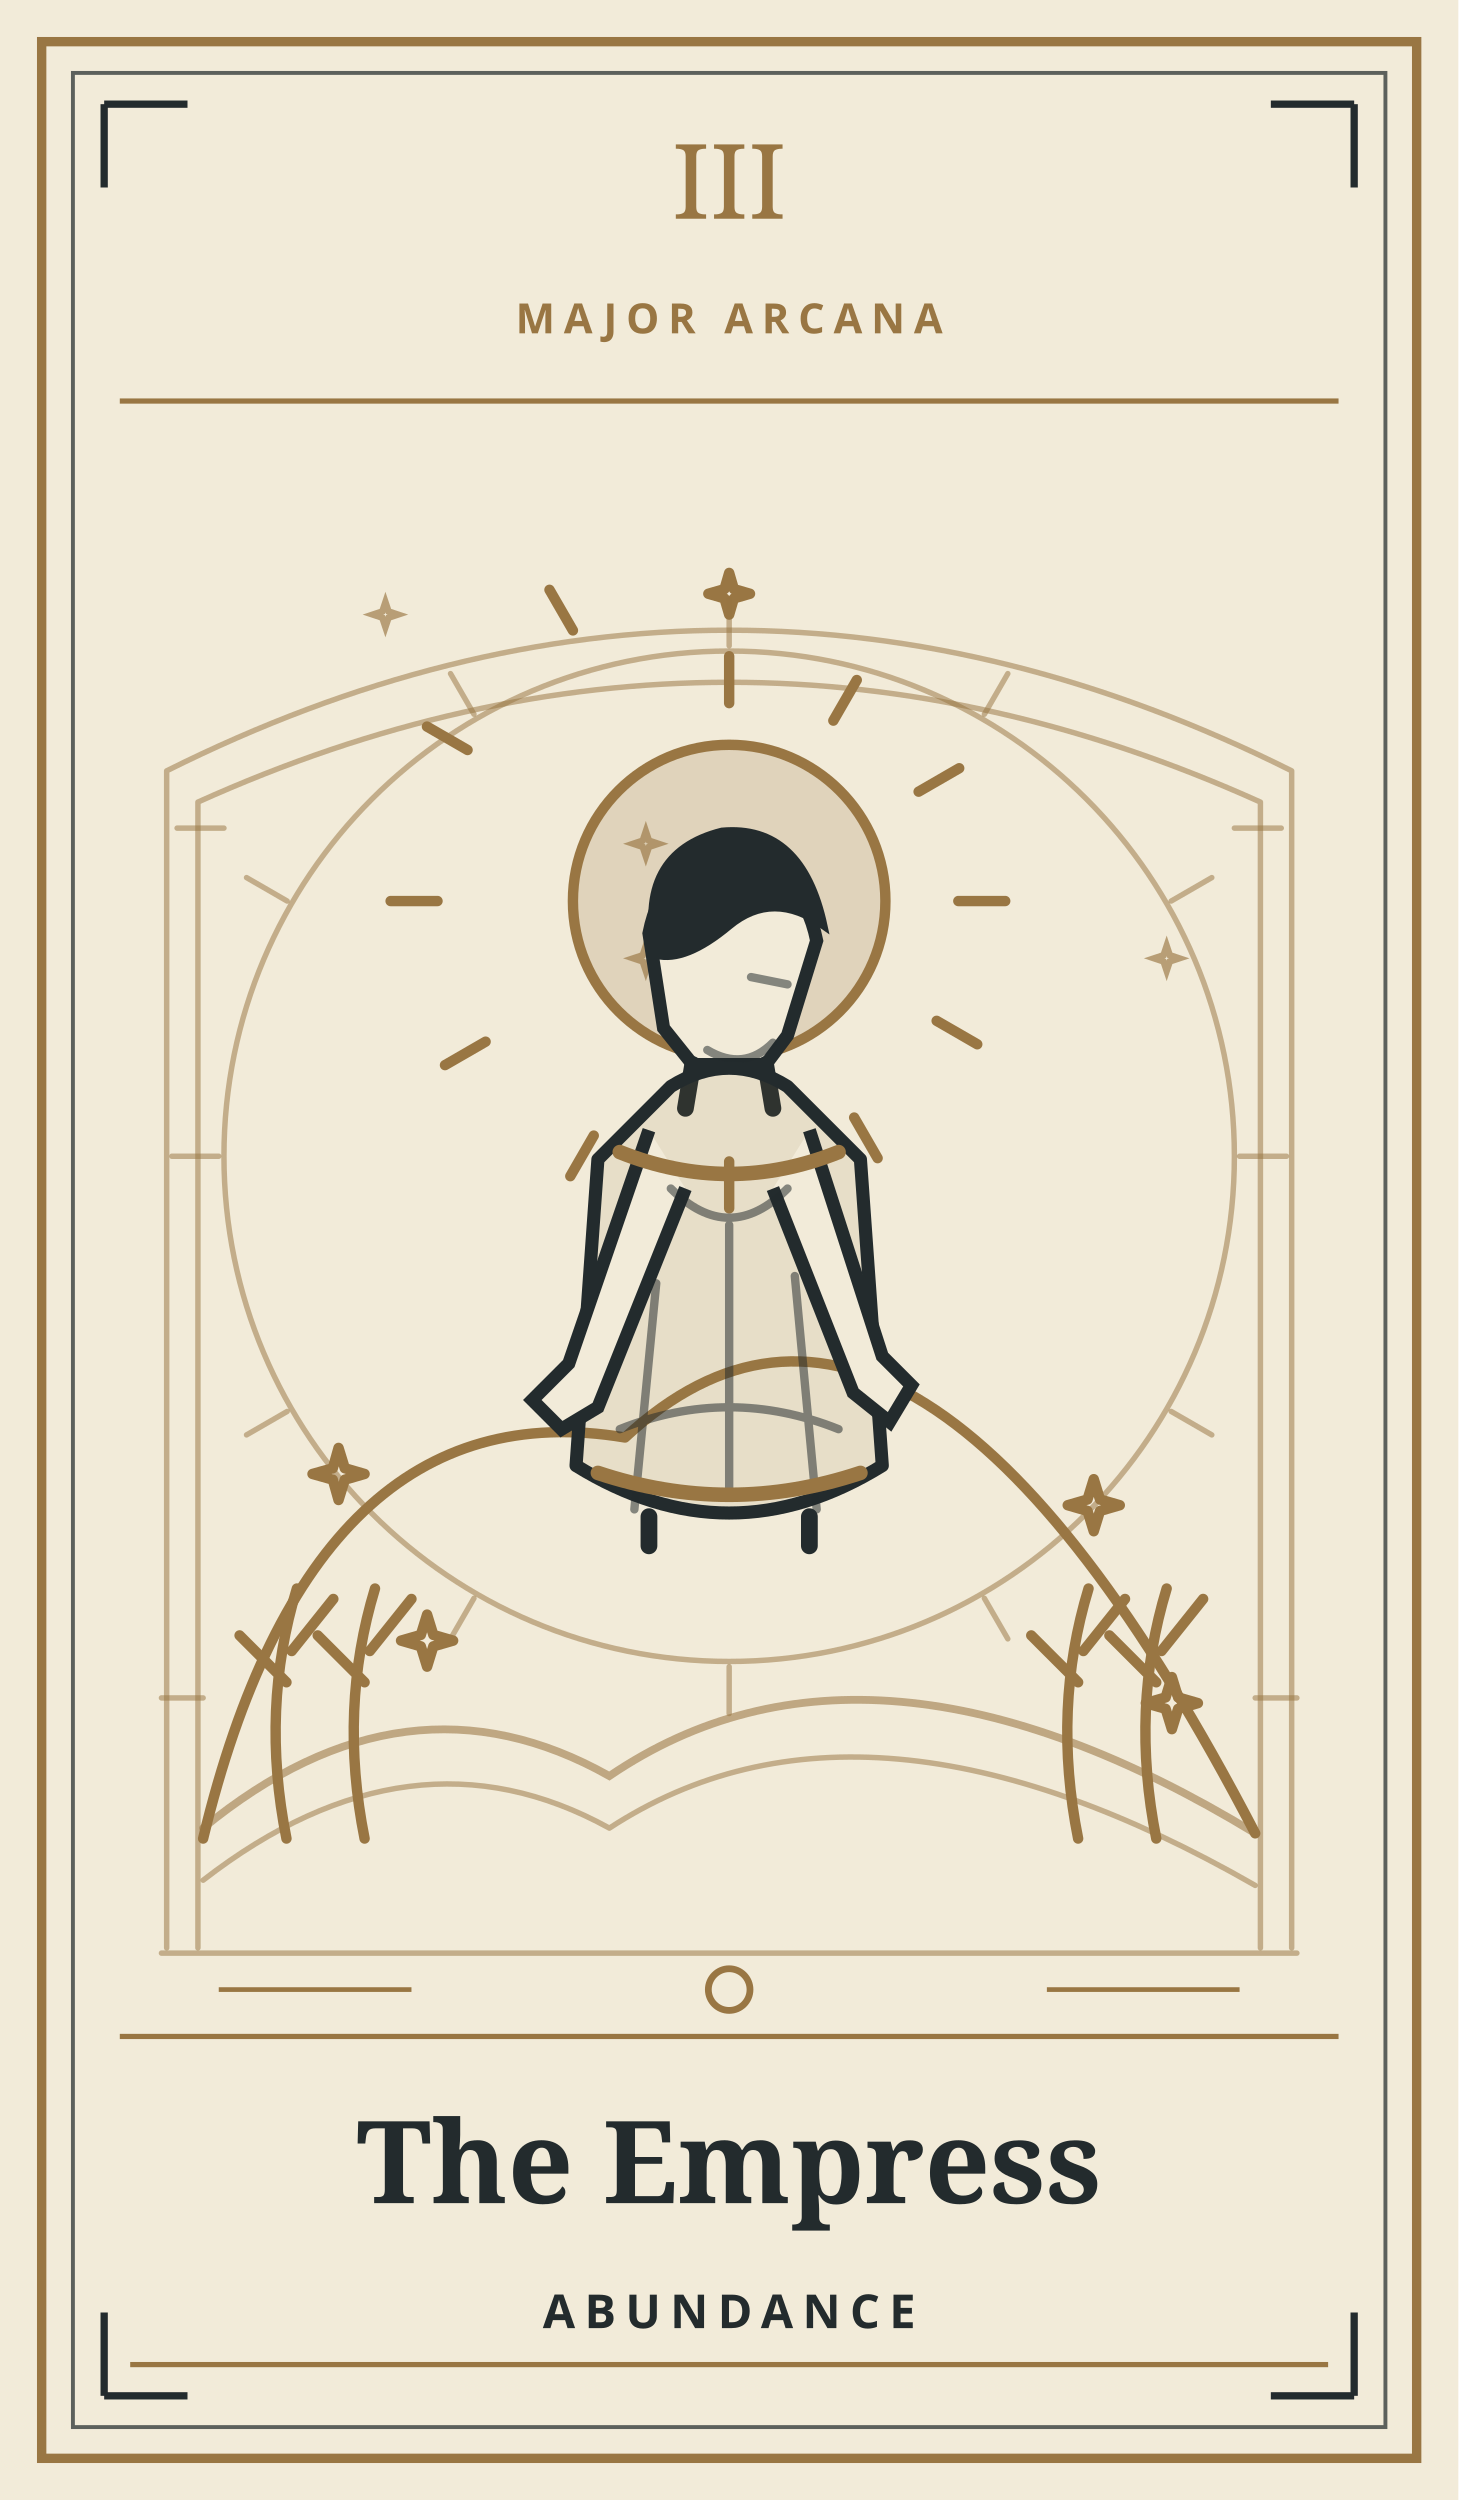
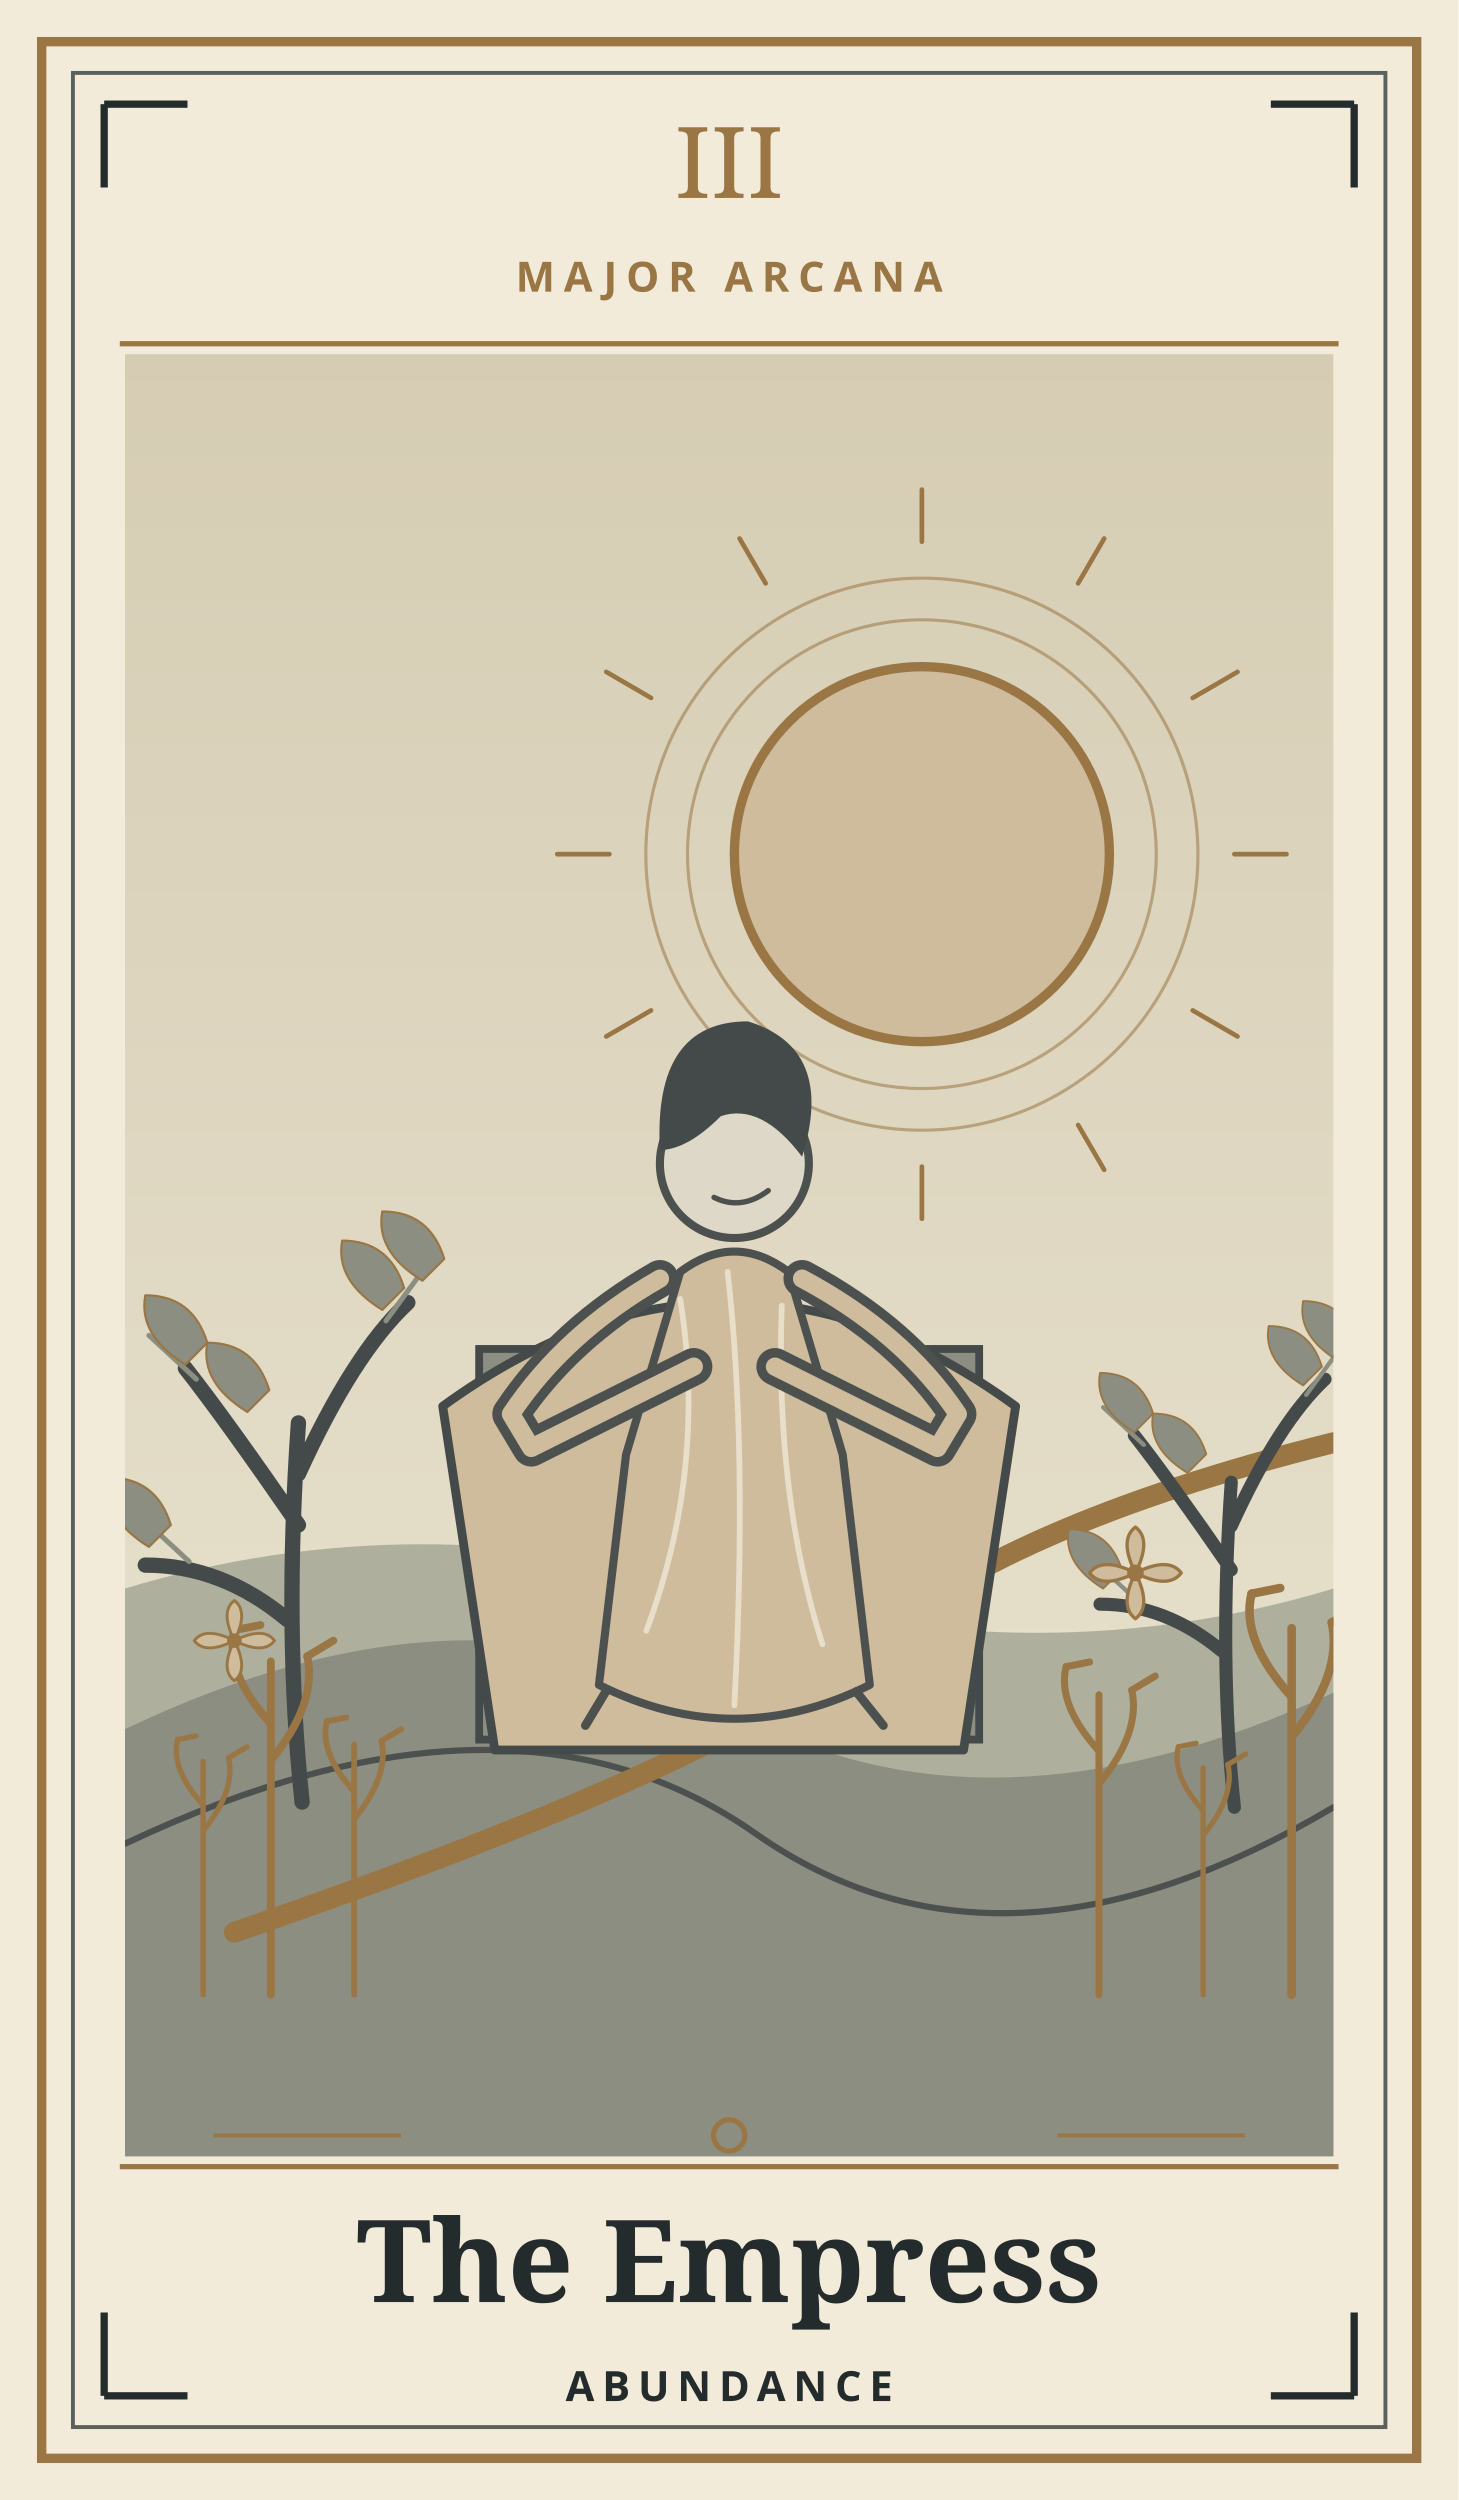
<svg xmlns="http://www.w3.org/2000/svg" width="280" height="480" viewBox="0 0 280 480" role="img" aria-labelledby="title description">
-   <style>
- .ink{fill:none;stroke:#232b2d;stroke-width:2.3;stroke-linecap:round;stroke-linejoin:round}
- .fine{fill:none;stroke:#232b2d;stroke-opacity:.53;stroke-width:1.15;stroke-linecap:round;stroke-linejoin:round}
- .gold{fill:none;stroke:#997643;stroke-width:2;stroke-linecap:round;stroke-linejoin:round}
- .faint{fill:none;stroke:#997643;stroke-opacity:.66;stroke-width:1.25}
- .inkfill{fill:#232b2d;stroke:#232b2d;stroke-width:1}
- .distant{fill:#997643;fill-opacity:.13;stroke:#997643;stroke-opacity:.58;stroke-width:1.5;stroke-linejoin:round}
- .terrain{fill:none;stroke:#997643;stroke-opacity:.76;stroke-width:1.9;stroke-linecap:round;stroke-linejoin:round}
- .halo{fill:#997643;fill-opacity:.10;stroke:#997643;stroke-width:1.25}
- .cloud{fill:none;stroke:#232b2d;stroke-opacity:.32;stroke-width:1.3;stroke-linecap:round}
- .wind{fill:none;stroke:#997643;stroke-opacity:.60;stroke-width:1.1;stroke-linecap:round}
- .hands{fill:none;stroke:#232b2d;stroke-width:2.4;stroke-linecap:round;stroke-linejoin:round}
- .arch{fill:none;stroke:#997643;stroke-width:1.8;stroke-linecap:round;stroke-linejoin:round}
- .tension{fill:none;stroke:#997643;stroke-opacity:.55;stroke-width:1.5;stroke-linecap:round}
- .bridge{fill:none;stroke:#997643;stroke-width:2.3;stroke-linecap:round}
- .ridge{fill:none;stroke:#232b2d;stroke-opacity:.46;stroke-width:1.6;stroke-linejoin:round}
- .motion{fill:none;stroke:#997643;stroke-opacity:.54;stroke-width:2;stroke-linecap:round}
- .beast{fill:#997643;fill-opacity:.23;stroke:#232b2d;stroke-width:1.8;stroke-linejoin:round}
- .regalia{fill:#997643;fill-opacity:.25;stroke:#997643;stroke-width:1.6;stroke-linejoin:round}
- .petal{fill:#f2ebd9;stroke:#997643;stroke-width:1.5}
- .wash{fill:#997643;fill-opacity:.11;stroke:#232b2d;stroke-width:1.8;stroke-linejoin:round}
- .column{fill:#f2ebd9;stroke:#232b2d;stroke-width:2.1}
- .sun{fill:#997643;fill-opacity:.2;stroke:#997643;stroke-width:2}
- .paperfill{fill:#f2ebd9;stroke:#232b2d;stroke-width:1.8}
- .lantern{fill:#997643;fill-opacity:.35;stroke:#232b2d;stroke-width:2}
- .vine{fill:none;stroke:#997643;stroke-width:2;stroke-linecap:round;stroke-linejoin:round}
- .water{fill:none;stroke:#997643;stroke-width:2;stroke-linecap:round}
- .chain{fill:none;stroke:#997643;stroke-width:3;stroke-dasharray:4 4}
- .lightning{fill:none;stroke:#997643;stroke-width:7;stroke-linecap:square;stroke-linejoin:miter}
- .ghost{fill:none;stroke:#997643;stroke-opacity:.52;stroke-width:1.05;stroke-linecap:round;stroke-linejoin:round}
- .landscape{fill:none;stroke:#997643;stroke-opacity:.58;stroke-width:1.5;stroke-linecap:round}
- .hatch{fill:none;stroke:#232b2d;stroke-opacity:.42;stroke-width:1;stroke-linecap:round}
- </style>
  <rect width="280" height="480" fill="#f2ebd9" />
  <rect x="8" y="8" width="264" height="464" fill="none" stroke="#997643" stroke-width="1.8" />
  <rect x="14" y="14" width="252" height="452" fill="none" stroke="#232b2d" stroke-width=".75" opacity=".72" />
-   <path d="M23 77H257M23 391H257M25 454H255" stroke="#997643" stroke-width="1" />
+   <path d="M23 66H257M23 416H257" stroke="#997643" stroke-width="1" />
  <path d="M20 20L36 20M20 20L20 36M260 20L244 20M260 20L260 36M20 460L36 460M20 460L20 444M260 460L244 460M260 460L260 444" stroke="#232b2d" stroke-width="1.4" />
-   <text class="number" x="140" y="42" font-family="Noto Serif" font-size="20" font-weight="400" fill="#997643" text-anchor="middle">III</text>
-   <text class="small" x="140" y="64" font-family="Noto Sans" font-size="8" font-weight="600" letter-spacing="1.7" fill="#997643" text-anchor="middle">MAJOR ARCANA</text>
-   <g clip-path="url(#window)">
-     <path class="ghost" d="M32 374V148Q140 94 248 148V374" />
-     <path class="ghost" d="M38 374V154Q140 108 242 154V374" />
-     <path class="ghost" d="M31 375H249" />
-     <path class="gold" d="M140 110L140.9 113.1L144 114L140.9 114.9L140 118L139.1 114.9L136 114L139.1 113.1Z" />
-     <path class="ghost" d="M34 159H43M237 159H246M31 326H39M241 326H249" />
-     <path class="landscape" d="M39 351Q78 319 117 341Q167 307 241 352" />
-     <path class="ghost" d="M39 361Q79 330 117 351Q166 319 241 362" />
-     <circle class="ghost" cx="140" cy="222" r="97" />
-     <path class="ghost" d="M140 115L140 124" transform="rotate(0 140 222)" />
-     <path class="ghost" d="M140 115L140 124" transform="rotate(30 140 222)" />
-     <path class="ghost" d="M140 115L140 124" transform="rotate(60 140 222)" />
-     <path class="ghost" d="M140 115L140 124" transform="rotate(90 140 222)" />
-     <path class="ghost" d="M140 115L140 124" transform="rotate(120 140 222)" />
-     <path class="ghost" d="M140 115L140 124" transform="rotate(150 140 222)" />
-     <path class="ghost" d="M140 115L140 124" transform="rotate(180 140 222)" />
-     <path class="ghost" d="M140 115L140 124" transform="rotate(210 140 222)" />
-     <path class="ghost" d="M140 115L140 124" transform="rotate(240 140 222)" />
-     <path class="ghost" d="M140 115L140 124" transform="rotate(270 140 222)" />
-     <path class="ghost" d="M140 115L140 124" transform="rotate(300 140 222)" />
-     <path class="ghost" d="M140 115L140 124" transform="rotate(330 140 222)" />
-     <path class="faint" d="M224 181.6L224.6 183.4L226.4 184L224.6 184.6L224 186.4L223.4 184.6L221.6 184L223.4 183.4Z" />
-     <path class="faint" d="M74 115.6L74.6 117.4L76.4 118L74.6 118.6L74 120.4L73.4 118.6L71.6 118L73.4 117.4Z" />
-     <path class="faint" d="M124 181.6L124.6 183.4L126.4 184L124.6 184.6L124 186.4L123.4 184.6L121.6 184L123.4 183.4Z" />
-     <path class="faint" d="M124 159.6L124.6 161.4L126.4 162L124.6 162.6L124 164.4L123.4 162.6L121.6 162L123.4 161.4Z" />
-     <circle class="sun" cx="140" cy="173" r="30" />
-     <path class="gold" d="M140 135L140 126" transform="rotate(0 140 173)" />
-     <path class="gold" d="M140 133L140 124" transform="rotate(30 140 173)" />
-     <path class="gold" d="M140 131L140 122" transform="rotate(60 140 173)" />
-     <path class="gold" d="M140 129L140 120" transform="rotate(90 140 173)" />
-     <path class="gold" d="M140 127L140 118" transform="rotate(120 140 173)" />
-     <path class="gold" d="M140 125L140 116" transform="rotate(150 140 173)" />
-     <path class="gold" d="M140 123L140 114" transform="rotate(180 140 173)" />
-     <path class="gold" d="M140 121L140 112" transform="rotate(210 140 173)" />
-     <path class="gold" d="M140 119L140 110" transform="rotate(240 140 173)" />
-     <path class="gold" d="M140 117L140 108" transform="rotate(270 140 173)" />
-     <path class="gold" d="M140 115L140 106" transform="rotate(300 140 173)" />
-     <path class="gold" d="M140 113L140 104" transform="rotate(330 140 173)" />
-     <path class="vine" d="M39 353Q60 266 120 276Q175 225 241 352" />
-     <g transform="translate(140 294) scale(1.4 1.4)">
-       <path class="paperfill" d="M-9 -69L-11 -82Q-9 -92 0 -93Q10 -91 12 -81L8 -68L5 -64H-5Z" />
-       <path class="inkfill" d="M-10 -79Q-13 -93 -1 -96Q10 -97 13 -83Q6 -88 0 -83Q-6 -78 -10 -79Z" />
-       <path class="fine" d="M3 -76L8 -75M-3 -66Q2 -63 6 -67" />
-       <path class="ink" d="M-5 -64L-6 -58M5 -64L6 -58" />
-       <path class="wash" d="M-8 -61Q0 -66 8 -61L18 -51L21 -9Q0 4 -21 -9L-18 -51Z" />
-       <path class="paperfill" d="M-11 -55L-22 -23L-27 -18L-23 -14L-18 -17L-6 -47M11 -55L21 -24L25 -20L22 -15L17 -19L6 -47" />
-       <path class="fine" d="M-8 -47Q0 -39 8 -47M-15 -14Q0 -20 15 -14M-10 -34L-13 -3M9 -35L12 -3M0 -42V-5" />
-       <path class="gold" d="M-18 -8Q0 -2 18 -8M-15 -52Q0 -46 15 -52" />
-       <path class="ink" d="M-11 -2L-11 2M11 -2L11 2" />
-     </g>
-     <path class="vine" d="M65 278L66.2 281.9L70 283L66.2 284.1L65 288L63.9 284.1L60 283L63.9 281.9Z" />
-     <path class="vine" d="M82 310L83.2 313.9L87 315L83.2 316.1L82 320L80.8 316.1L77 315L80.8 313.9Z" />
-     <path class="vine" d="M210 284L211.2 287.9L215 289L211.2 290.1L210 294L208.8 290.1L205 289L208.8 287.9Z" />
-     <path class="vine" d="M225 322L226.2 325.9L230 327L226.2 328.1L225 332L223.8 328.1L220 327L223.8 325.9Z" />
-     <path class="vine" d="M55 353Q50 328 57 305M55 323L46 314M56 317L64 307" />
-     <path class="vine" d="M70 353Q65 328 72 305M70 323L61 314M71 317L79 307" />
-     <path class="vine" d="M207 353Q202 328 209 305M207 323L198 314M208 317L216 307" />
-     <path class="vine" d="M222 353Q217 328 224 305M222 323L213 314M223 317L231 307" />
-   </g>
+   <text class="number" x="140" y="38" font-family="Noto Serif" font-size="19" font-weight="400" fill="#997643" text-anchor="middle">III</text>
+   <text class="small" x="140" y="56" font-family="Noto Sans" font-size="8" font-weight="600" letter-spacing="1.7" fill="#997643" text-anchor="middle">MAJOR ARCANA</text>
  <defs>
    <clipPath id="window">
-       <rect x="24" y="79" width="232" height="309" />
+       <rect x="24" y="68" width="232" height="346" />
    </clipPath>
  </defs>
-   <path d="M42 382H79M201 382H238" stroke="#997643" stroke-width=".9" />
-   <circle cx="140" cy="382" r="4" fill="none" stroke="#997643" stroke-width="1.3" />
-   <text class="title" x="140" y="423" font-family="Noto Serif" font-size="22" font-weight="600" fill="#232b2d" text-anchor="middle">The Empress</text>
-   <text class="label" x="140" y="447" font-family="Noto Sans" font-size="9" font-weight="600" letter-spacing="1.8" fill="#232b2d" text-anchor="middle">ABUNDANCE</text>
+   <g clip-path="url(#window)">
+     <rect x="24" y="68" width="232" height="346" fill="#ede6d5" />
+     <defs>
+       <linearGradient id="maj-sky-3" x1="0" y1="0" x2="0" y2="1">
+         <stop offset="0" stop-color="#d5ccb3" />
+         <stop offset="1" stop-color="#ebe5d2" />
+       </linearGradient>
+     </defs>
+     <rect x="24" y="68" width="232" height="346" fill="url(#maj-sky-3)" stroke="none" stroke-width="1.5" />
+     <circle cx="177" cy="164" r="45" fill="none" stroke="#997643" stroke-width="0.6" opacity=".55" />
+     <circle cx="177" cy="164" r="53" fill="none" stroke="#997643" stroke-width="0.6" opacity=".55" />
+     <path d="M237.0 164.0L247.0 164.0" fill="none" stroke="#997643" stroke-width="0.9" stroke-linecap="round" stroke-linejoin="round" />
+     <path d="M229.0 194.0L237.6 199.0" fill="none" stroke="#997643" stroke-width="0.9" stroke-linecap="round" stroke-linejoin="round" />
+     <path d="M207.0 216.0L212.0 224.6" fill="none" stroke="#997643" stroke-width="0.9" stroke-linecap="round" stroke-linejoin="round" />
+     <path d="M177.0 224.0L177.0 234.0" fill="none" stroke="#997643" stroke-width="0.9" stroke-linecap="round" stroke-linejoin="round" />
+     <path d="M147.0 216.0L142.0 224.6" fill="none" stroke="#997643" stroke-width="0.9" stroke-linecap="round" stroke-linejoin="round" />
+     <path d="M125.0 194.0L116.4 199.0" fill="none" stroke="#997643" stroke-width="0.9" stroke-linecap="round" stroke-linejoin="round" />
+     <path d="M117.0 164.0L107.0 164.0" fill="none" stroke="#997643" stroke-width="0.9" stroke-linecap="round" stroke-linejoin="round" />
+     <path d="M125.0 134.0L116.4 129.0" fill="none" stroke="#997643" stroke-width="0.9" stroke-linecap="round" stroke-linejoin="round" />
+     <path d="M147.0 112.0L142.0 103.4" fill="none" stroke="#997643" stroke-width="0.9" stroke-linecap="round" stroke-linejoin="round" />
+     <path d="M177.0 104.0L177.0 94.0" fill="none" stroke="#997643" stroke-width="0.9" stroke-linecap="round" stroke-linejoin="round" />
+     <path d="M207.0 112.0L212.0 103.4" fill="none" stroke="#997643" stroke-width="0.9" stroke-linecap="round" stroke-linejoin="round" />
+     <path d="M229.0 134.0L237.6 129.0" fill="none" stroke="#997643" stroke-width="0.9" stroke-linecap="round" stroke-linejoin="round" />
+     <circle cx="177" cy="164" r="36" fill="#cebc9d" stroke="#997643" stroke-width="1.8" />
+     <path d="M24 305Q80 288 140 305T256 305V414H24Z" fill="#afaf9d" stroke="none" stroke-width="1.5" stroke-linecap="round" stroke-linejoin="round" />
+     <path d="M24 332Q91 300 140 328T256 325V414H24Z" fill="#8d8e82" stroke="none" stroke-width="1.5" stroke-linecap="round" stroke-linejoin="round" />
+     <path d="M24 354Q98 319 145 352T256 347" fill="none" stroke="#4c514f" stroke-width="1.2" stroke-linecap="round" stroke-linejoin="round" />
+     <path d="M256 277Q192 293 165 317Q138 339 45 371" fill="none" stroke="#997643" stroke-width="4" stroke-linecap="round" stroke-linejoin="round" />
+     <g transform="translate(58 346) scale(0.7)">
+       <path d="M0 0Q-5 -47 -1 -104M-1 -76Q-21 -105 -32 -119M-1 -90Q14 -123 29 -137M-4 -50Q-22 -65 -43 -65" fill="none" stroke="#444a49" stroke-width="4.2" stroke-linecap="round" stroke-linejoin="round" />
+       <path d="M-29 -116L-42 -128M23 -132L34 -147M-31 -66L-44 -78" fill="none" stroke="#8d8e82" stroke-width="1.4" stroke-linecap="round" stroke-linejoin="round" />
+       <path d="M-32 -120q-13 -8 -11 -19q13 0 17 13Z" fill="#8d8e82" stroke="#997643" stroke-width="0.6" stroke-linecap="round" stroke-linejoin="round" />
+       <path d="M-15 -107q-13 -8 -11 -19q13 0 17 13Z" fill="#8d8e82" stroke="#997643" stroke-width="0.6" stroke-linecap="round" stroke-linejoin="round" />
+       <path d="M22 -135q-13 -8 -11 -19q13 0 17 13Z" fill="#8d8e82" stroke="#997643" stroke-width="0.6" stroke-linecap="round" stroke-linejoin="round" />
+       <path d="M33 -143q-13 -8 -11 -19q13 0 17 13Z" fill="#8d8e82" stroke="#997643" stroke-width="0.6" stroke-linecap="round" stroke-linejoin="round" />
+       <path d="M-42 -70q-13 -8 -11 -19q13 0 17 13Z" fill="#8d8e82" stroke="#997643" stroke-width="0.6" stroke-linecap="round" stroke-linejoin="round" />
+     </g>
+     <g transform="translate(237 347) scale(0.6)">
+       <path d="M0 0Q-5 -47 -1 -104M-1 -76Q-21 -105 -32 -119M-1 -90Q14 -123 29 -137M-4 -50Q-22 -65 -43 -65" fill="none" stroke="#444a49" stroke-width="4.2" stroke-linecap="round" stroke-linejoin="round" />
+       <path d="M-29 -116L-42 -128M23 -132L34 -147M-31 -66L-44 -78" fill="none" stroke="#8d8e82" stroke-width="1.4" stroke-linecap="round" stroke-linejoin="round" />
+       <path d="M-32 -120q-13 -8 -11 -19q13 0 17 13Z" fill="#8d8e82" stroke="#997643" stroke-width="0.6" stroke-linecap="round" stroke-linejoin="round" />
+       <path d="M-15 -107q-13 -8 -11 -19q13 0 17 13Z" fill="#8d8e82" stroke="#997643" stroke-width="0.6" stroke-linecap="round" stroke-linejoin="round" />
+       <path d="M22 -135q-13 -8 -11 -19q13 0 17 13Z" fill="#8d8e82" stroke="#997643" stroke-width="0.6" stroke-linecap="round" stroke-linejoin="round" />
+       <path d="M33 -143q-13 -8 -11 -19q13 0 17 13Z" fill="#8d8e82" stroke="#997643" stroke-width="0.6" stroke-linecap="round" stroke-linejoin="round" />
+       <path d="M-42 -70q-13 -8 -11 -19q13 0 17 13Z" fill="#8d8e82" stroke="#997643" stroke-width="0.6" stroke-linecap="round" stroke-linejoin="round" />
+     </g>
+     <rect x="92" y="259" width="96" height="75" fill="#8d8e82" stroke="#444a49" stroke-width="1.5" />
+     <path d="M85 270Q140 230 195 270L185 336H95Z" fill="#cebc9d" stroke="#444a49" stroke-width="1.7" stroke-linecap="round" stroke-linejoin="round" />
+     <g transform="translate(141 330) scale(1.3 1.3)">
+       <path d="M-8 -66Q0 -72 8 -66L16 -39L20 -5Q0 5 -20 -5L-16 -39Z" fill="#cebc9d" stroke="#4c514f" stroke-width="1.2" stroke-linecap="round" stroke-linejoin="round" />
+       <path d="M-8 -62Q-4 -37 -13 -13M7 -61Q6 -33 13 -11M-1 -66Q2 -40 0 -2" fill="none" stroke="#f2ebd9" stroke-width="0.85" stroke-linecap="round" stroke-linejoin="round" opacity=".72" />
+       <path d="M-11 -65Q-25 -57 -33 -45L-30 -40L-6 -52M10 -65Q25 -57 33 -45L30 -40L6 -52" fill="none" stroke="#4c514f" stroke-width="5.5" stroke-linecap="round" stroke-linejoin="round" />
+       <path d="M-11 -65Q-25 -57 -33 -45L-30 -40L-6 -52M10 -65Q25 -57 33 -45L30 -40L6 -52" fill="none" stroke="#cebc9d" stroke-width="2.7" stroke-linecap="round" stroke-linejoin="round" />
+       <circle cx="0" cy="-82" r="11" fill="#ddd8c8" stroke="#4c514f" stroke-width="1.2" />
+       <path d="M-11 -84Q-12 -103 2 -103Q15 -99 10 -83Q4 -91 -2 -89Q-7 -84 -11 -84Z" fill="#444a49" stroke="none" stroke-width="1.5" stroke-linecap="round" stroke-linejoin="round" />
+       <path d="M-3 -77Q1 -75 5 -78" fill="none" stroke="#4c514f" stroke-width="0.8" stroke-linecap="round" stroke-linejoin="round" />
+       <path d="M-19 -4L-22 1M18 -4L22 1" fill="none" stroke="#4c514f" stroke-width="1.3" stroke-linecap="round" stroke-linejoin="round" />
+     </g>
+     <g transform="translate(39 383) scale(0.7)">
+       <path d="M0 0V-64M0 -52Q-9 -62 -7 -70M0 -45Q9 -56 7 -65" fill="none" stroke="#997643" stroke-width="1.5" stroke-linecap="round" stroke-linejoin="round" />
+       <path d="M-7 -70l5 -1M7 -65l5 -3" fill="none" stroke="#997643" stroke-width="1.5" stroke-linecap="round" stroke-linejoin="round" />
+     </g>
+     <g transform="translate(52 383) scale(1)">
+       <path d="M0 0V-64M0 -52Q-9 -62 -7 -70M0 -45Q9 -56 7 -65" fill="none" stroke="#997643" stroke-width="1.5" stroke-linecap="round" stroke-linejoin="round" />
+       <path d="M-7 -70l5 -1M7 -65l5 -3" fill="none" stroke="#997643" stroke-width="1.5" stroke-linecap="round" stroke-linejoin="round" />
+     </g>
+     <g transform="translate(68 383) scale(0.75)">
+       <path d="M0 0V-64M0 -52Q-9 -62 -7 -70M0 -45Q9 -56 7 -65" fill="none" stroke="#997643" stroke-width="1.5" stroke-linecap="round" stroke-linejoin="round" />
+       <path d="M-7 -70l5 -1M7 -65l5 -3" fill="none" stroke="#997643" stroke-width="1.5" stroke-linecap="round" stroke-linejoin="round" />
+     </g>
+     <g transform="translate(211 383) scale(0.9)">
+       <path d="M0 0V-64M0 -52Q-9 -62 -7 -70M0 -45Q9 -56 7 -65" fill="none" stroke="#997643" stroke-width="1.5" stroke-linecap="round" stroke-linejoin="round" />
+       <path d="M-7 -70l5 -1M7 -65l5 -3" fill="none" stroke="#997643" stroke-width="1.5" stroke-linecap="round" stroke-linejoin="round" />
+     </g>
+     <g transform="translate(231 383) scale(0.68)">
+       <path d="M0 0V-64M0 -52Q-9 -62 -7 -70M0 -45Q9 -56 7 -65" fill="none" stroke="#997643" stroke-width="1.5" stroke-linecap="round" stroke-linejoin="round" />
+       <path d="M-7 -70l5 -1M7 -65l5 -3" fill="none" stroke="#997643" stroke-width="1.5" stroke-linecap="round" stroke-linejoin="round" />
+     </g>
+     <g transform="translate(248 383) scale(1.1)">
+       <path d="M0 0V-64M0 -52Q-9 -62 -7 -70M0 -45Q9 -56 7 -65" fill="none" stroke="#997643" stroke-width="1.5" stroke-linecap="round" stroke-linejoin="round" />
+       <path d="M-7 -70l5 -1M7 -65l5 -3" fill="none" stroke="#997643" stroke-width="1.5" stroke-linecap="round" stroke-linejoin="round" />
+     </g>
+     <g transform="translate(45 315) scale(0.7)">
+       <path d="M0 0Q8 4 11 0Q8 -4 0 0Z" fill="#cebc9d" stroke="#997643" stroke-width="0.8" stroke-linecap="round" stroke-linejoin="round" />
+       <path d="M0 0Q-8 -4 -11 0Q-8 4 0 0Z" fill="#cebc9d" stroke="#997643" stroke-width="0.8" stroke-linecap="round" stroke-linejoin="round" />
+       <path d="M0 0Q-4 8 0 11Q4 8 0 0Z" fill="#cebc9d" stroke="#997643" stroke-width="0.8" stroke-linecap="round" stroke-linejoin="round" />
+       <path d="M0 0Q4 -8 0 -11Q-4 -8 0 0Z" fill="#cebc9d" stroke="#997643" stroke-width="0.8" stroke-linecap="round" stroke-linejoin="round" />
+       <circle cx="0" cy="0" r="2" fill="#997643" stroke="none" stroke-width="1.5" />
+     </g>
+     <g transform="translate(218 302) scale(0.8)">
+       <path d="M0 0Q8 4 11 0Q8 -4 0 0Z" fill="#cebc9d" stroke="#997643" stroke-width="0.8" stroke-linecap="round" stroke-linejoin="round" />
+       <path d="M0 0Q-8 -4 -11 0Q-8 4 0 0Z" fill="#cebc9d" stroke="#997643" stroke-width="0.8" stroke-linecap="round" stroke-linejoin="round" />
+       <path d="M0 0Q-4 8 0 11Q4 8 0 0Z" fill="#cebc9d" stroke="#997643" stroke-width="0.8" stroke-linecap="round" stroke-linejoin="round" />
+       <path d="M0 0Q4 -8 0 -11Q-4 -8 0 0Z" fill="#cebc9d" stroke="#997643" stroke-width="0.8" stroke-linecap="round" stroke-linejoin="round" />
+       <circle cx="0" cy="0" r="2" fill="#997643" stroke="none" stroke-width="1.5" />
+     </g>
+   </g>
+   <path d="M41 410H77M203 410H239" stroke="#997643" stroke-width=".75" />
+   <circle cx="140" cy="410" r="3" fill="none" stroke="#997643" stroke-width="1" />
+   <text class="title" x="140" y="442" font-family="Noto Serif" font-size="22" font-weight="600" fill="#232b2d" text-anchor="middle">The Empress</text>
+   <text class="label" x="140" y="461" font-family="Noto Sans" font-size="8" font-weight="600" letter-spacing="1.5" fill="#232b2d" text-anchor="middle">ABUNDANCE</text>
</svg>
